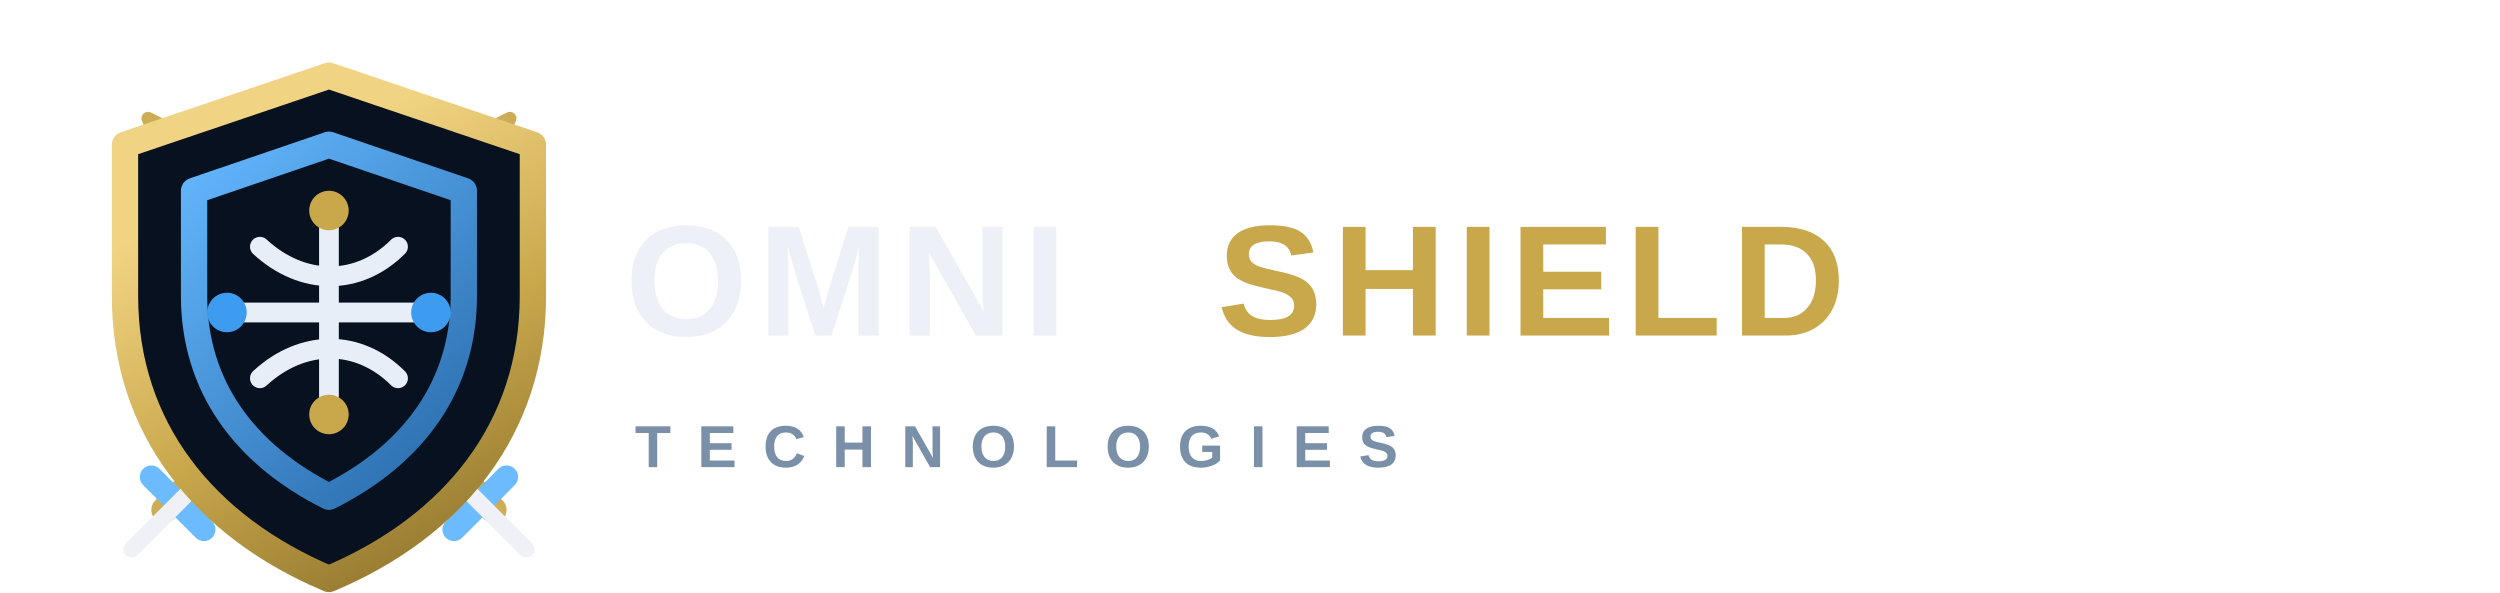
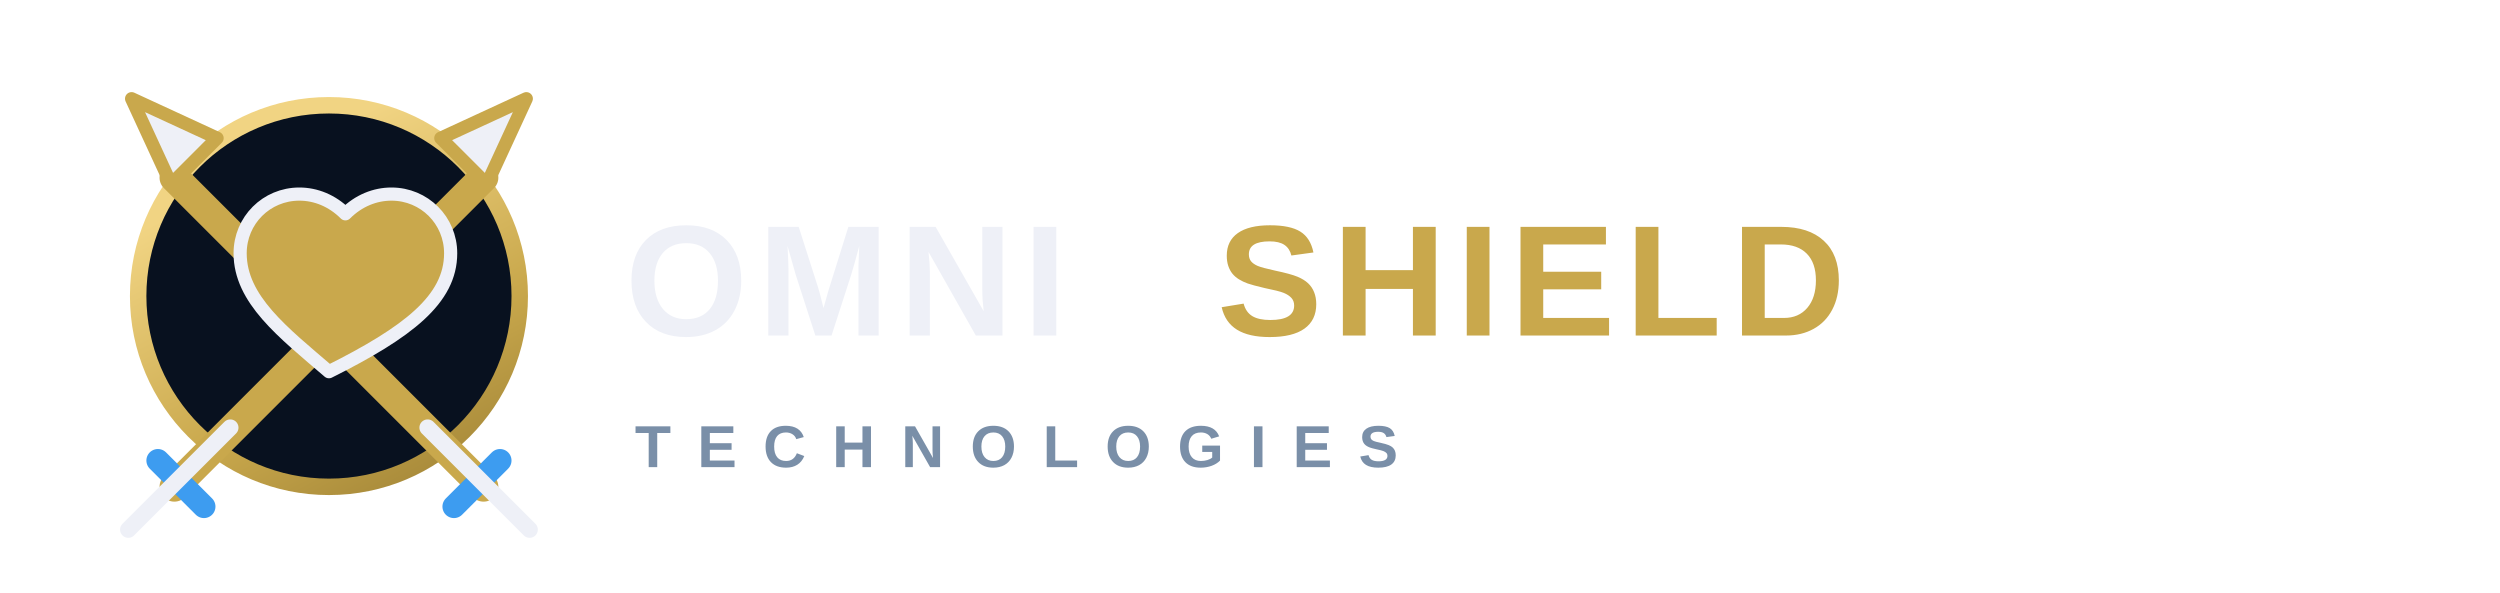
<svg xmlns="http://www.w3.org/2000/svg" viewBox="0 0 760 180" role="img" aria-labelledby="title desc">
  <defs>
    <linearGradient id="shieldGold" x1="68" y1="24" x2="132" y2="146" gradientUnits="userSpaceOnUse">
      <stop offset="0" stop-color="#f1d483" />
      <stop offset="0.5" stop-color="#c9a84c" />
      <stop offset="1" stop-color="#8f742d" />
    </linearGradient>
    <linearGradient id="shieldBlue" x1="24" y1="30" x2="128" y2="140" gradientUnits="userSpaceOnUse">
      <stop offset="0" stop-color="#65b8ff" />
      <stop offset="1" stop-color="#1f5f9e" />
    </linearGradient>
  </defs>
  <rect width="760" height="180" fill="none" />
-   <g transform="translate(28 19)">
-     <g opacity="0.95">
-       <path d="M22 136 118 38" fill="none" stroke="#c9a84c" stroke-width="8" stroke-linecap="round" />
-       <path d="M107 27 127 17 118 38Z" fill="#eef0f7" stroke="#c9a84c" stroke-width="4" stroke-linejoin="round" />
-       <path d="M18 126 34 142" fill="none" stroke="#65b8ff" stroke-width="7" stroke-linecap="round" />
-       <path d="M12 148 40 120" fill="none" stroke="#eef0f7" stroke-width="5" stroke-linecap="round" />
-       <path d="M122 136 26 38" fill="none" stroke="#c9a84c" stroke-width="8" stroke-linecap="round" />
-       <path d="M37 27 17 17 26 38Z" fill="#eef0f7" stroke="#c9a84c" stroke-width="4" stroke-linejoin="round" />
-       <path d="M126 126 110 142" fill="none" stroke="#65b8ff" stroke-width="7" stroke-linecap="round" />
-       <path d="M132 148 104 120" fill="none" stroke="#eef0f7" stroke-width="5" stroke-linecap="round" />
-     </g>
-     <path d="M72 4 134 25v46c0 40-24 70-62 86C34 141 10 111 10 71V25L72 4Z" fill="#08111f" stroke="url(#shieldGold)" stroke-width="8" stroke-linejoin="round" />
-     <path d="M72 25 113 39v32c0 27-15 48-41 61-26-13-41-34-41-61V39L72 25Z" fill="none" stroke="url(#shieldBlue)" stroke-width="8" stroke-linejoin="round" />
-     <path d="M41 76h62M72 45v62M51 56c13 12 30 12 42 0M51 96c13-12 30-12 42 0" fill="none" stroke="#e8eef8" stroke-width="6" stroke-linecap="round" />
-     <circle cx="72" cy="45" r="6" fill="#c9a84c" />
-     <circle cx="41" cy="76" r="6" fill="#3d9cf0" />
-     <circle cx="103" cy="76" r="6" fill="#3d9cf0" />
-     <circle cx="72" cy="107" r="6" fill="#c9a84c" />
+   <g transform="translate(28 18)">
+     <circle cx="72" cy="72" r="58" fill="#08111f" stroke="url(#shieldGold)" stroke-width="5" />
+     <path d="M25 130 119 36" fill="none" stroke="#c9a84c" stroke-width="9" stroke-linecap="round" />
+     <path d="M106 24 132 12 120 38Z" fill="#eef0f7" stroke="#c9a84c" stroke-width="4" stroke-linejoin="round" />
+     <path d="M20 122 34 136" fill="none" stroke="#3d9cf0" stroke-width="7" stroke-linecap="round" />
+     <path d="M11 143 42 112" fill="none" stroke="#eef0f7" stroke-width="5" stroke-linecap="round" />
+     <path d="M119 130 25 36" fill="none" stroke="#c9a84c" stroke-width="9" stroke-linecap="round" />
+     <path d="M38 24 12 12 24 38Z" fill="#eef0f7" stroke="#c9a84c" stroke-width="4" stroke-linejoin="round" />
+     <path d="M124 122 110 136" fill="none" stroke="#3d9cf0" stroke-width="7" stroke-linecap="round" />
+     <path d="M133 143 102 112" fill="none" stroke="#eef0f7" stroke-width="5" stroke-linecap="round" />
+     <path d="M72 95C58 83 45 73 45 59c0-10 8-18 18-18 5 0 10 2 14 6 4-4 9-6 14-6 10 0 18 8 18 18 0 14-13 24-37 36Z" fill="#c9a84c" stroke="#eef0f7" stroke-width="4" stroke-linejoin="round" />
  </g>
  <g transform="translate(190 49)">
    <text x="0" y="53" font-family="Orbitron, Arial, Helvetica, sans-serif" font-size="48" font-weight="900" letter-spacing="3" fill="#eef0f7">OMNI</text>
    <text x="180" y="53" font-family="Orbitron, Arial, Helvetica, sans-serif" font-size="48" font-weight="900" letter-spacing="3" fill="#c9a84c">SHIELD</text>
    <text x="3" y="93" font-family="Arial, Helvetica, sans-serif" font-size="18" font-weight="700" letter-spacing="8" fill="#7a8fa8">TECHNOLOGIES</text>
  </g>
</svg>
